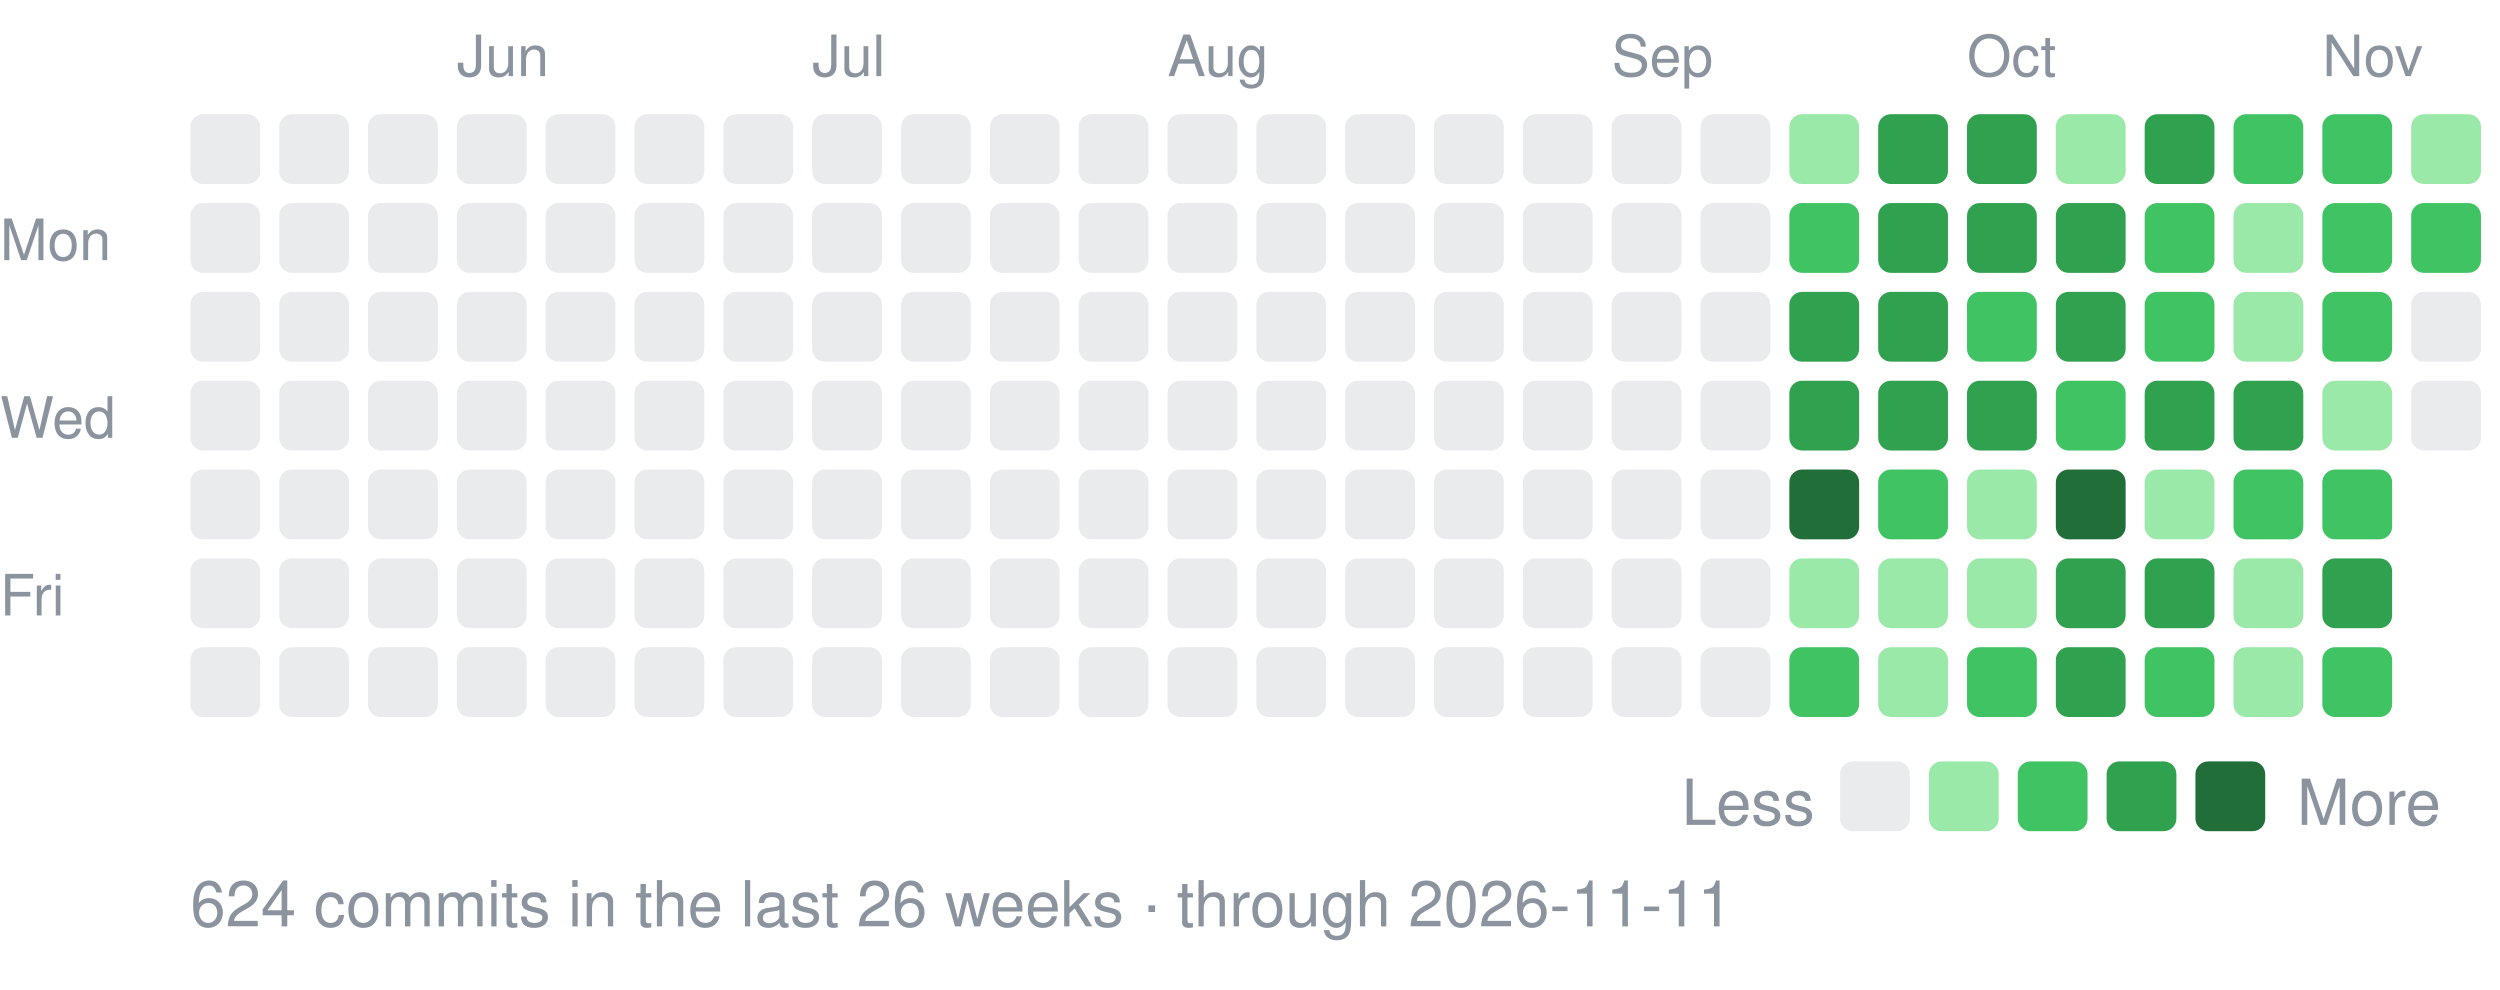
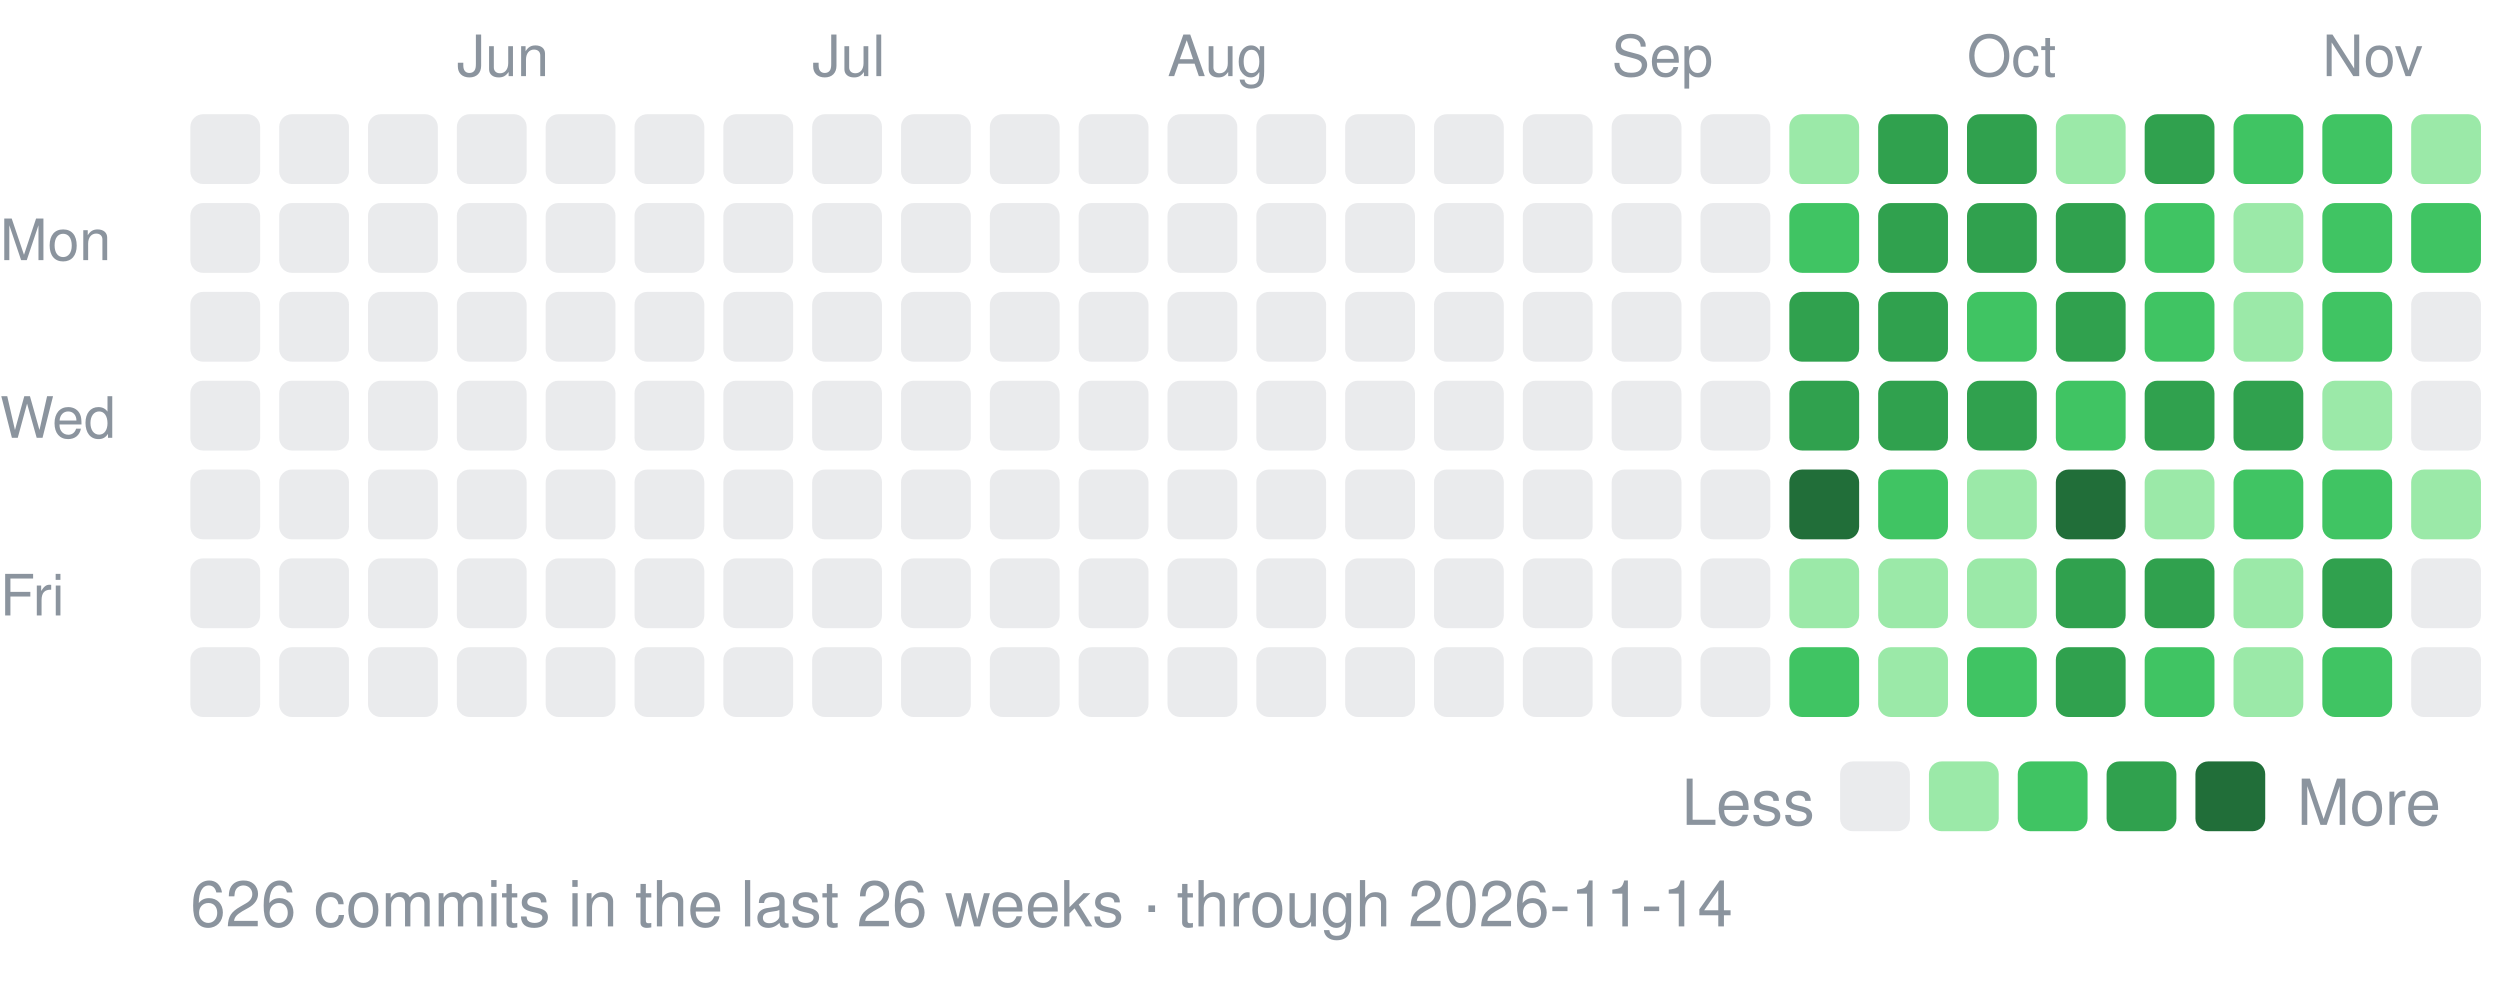
<svg xmlns="http://www.w3.org/2000/svg" width="394" height="156" viewBox="0 0 394 156" role="img">
  <g font-family="-apple-system,BlinkMacSystemFont,Segoe UI,Helvetica,Arial,PingFang SC,sans-serif" font-size="9" fill="#8b949e">
    <text x="72" y="12">Jun</text>
    <text x="128" y="12">Jul</text>
    <text x="184" y="12">Aug</text>
    <text x="254" y="12">Sep</text>
    <text x="310" y="12">Oct</text>
    <text x="366" y="12">Nov</text>
    <text x="0" y="41">Mon</text>
    <text x="0" y="69">Wed</text>
    <text x="0" y="97">Fri</text>
  </g>
  <rect x="30" y="18" width="11" height="11" rx="2" fill="rgba(139,148,158,0.18)" />
  <rect x="30" y="32" width="11" height="11" rx="2" fill="rgba(139,148,158,0.18)" />
  <rect x="30" y="46" width="11" height="11" rx="2" fill="rgba(139,148,158,0.18)" />
  <rect x="30" y="60" width="11" height="11" rx="2" fill="rgba(139,148,158,0.18)" />
  <rect x="30" y="74" width="11" height="11" rx="2" fill="rgba(139,148,158,0.18)" />
  <rect x="30" y="88" width="11" height="11" rx="2" fill="rgba(139,148,158,0.18)" />
  <rect x="30" y="102" width="11" height="11" rx="2" fill="rgba(139,148,158,0.18)" />
  <rect x="44" y="18" width="11" height="11" rx="2" fill="rgba(139,148,158,0.18)" />
  <rect x="44" y="32" width="11" height="11" rx="2" fill="rgba(139,148,158,0.18)" />
  <rect x="44" y="46" width="11" height="11" rx="2" fill="rgba(139,148,158,0.18)" />
  <rect x="44" y="60" width="11" height="11" rx="2" fill="rgba(139,148,158,0.18)" />
  <rect x="44" y="74" width="11" height="11" rx="2" fill="rgba(139,148,158,0.18)" />
  <rect x="44" y="88" width="11" height="11" rx="2" fill="rgba(139,148,158,0.18)" />
  <rect x="44" y="102" width="11" height="11" rx="2" fill="rgba(139,148,158,0.18)" />
  <rect x="58" y="18" width="11" height="11" rx="2" fill="rgba(139,148,158,0.18)" />
  <rect x="58" y="32" width="11" height="11" rx="2" fill="rgba(139,148,158,0.18)" />
  <rect x="58" y="46" width="11" height="11" rx="2" fill="rgba(139,148,158,0.18)" />
  <rect x="58" y="60" width="11" height="11" rx="2" fill="rgba(139,148,158,0.18)" />
  <rect x="58" y="74" width="11" height="11" rx="2" fill="rgba(139,148,158,0.18)" />
  <rect x="58" y="88" width="11" height="11" rx="2" fill="rgba(139,148,158,0.18)" />
  <rect x="58" y="102" width="11" height="11" rx="2" fill="rgba(139,148,158,0.18)" />
  <rect x="72" y="18" width="11" height="11" rx="2" fill="rgba(139,148,158,0.18)" />
  <rect x="72" y="32" width="11" height="11" rx="2" fill="rgba(139,148,158,0.18)" />
  <rect x="72" y="46" width="11" height="11" rx="2" fill="rgba(139,148,158,0.18)" />
  <rect x="72" y="60" width="11" height="11" rx="2" fill="rgba(139,148,158,0.18)" />
  <rect x="72" y="74" width="11" height="11" rx="2" fill="rgba(139,148,158,0.18)" />
  <rect x="72" y="88" width="11" height="11" rx="2" fill="rgba(139,148,158,0.18)" />
  <rect x="72" y="102" width="11" height="11" rx="2" fill="rgba(139,148,158,0.18)" />
  <rect x="86" y="18" width="11" height="11" rx="2" fill="rgba(139,148,158,0.18)" />
  <rect x="86" y="32" width="11" height="11" rx="2" fill="rgba(139,148,158,0.18)" />
  <rect x="86" y="46" width="11" height="11" rx="2" fill="rgba(139,148,158,0.18)" />
  <rect x="86" y="60" width="11" height="11" rx="2" fill="rgba(139,148,158,0.18)" />
  <rect x="86" y="74" width="11" height="11" rx="2" fill="rgba(139,148,158,0.18)" />
  <rect x="86" y="88" width="11" height="11" rx="2" fill="rgba(139,148,158,0.18)" />
  <rect x="86" y="102" width="11" height="11" rx="2" fill="rgba(139,148,158,0.18)" />
  <rect x="100" y="18" width="11" height="11" rx="2" fill="rgba(139,148,158,0.18)" />
  <rect x="100" y="32" width="11" height="11" rx="2" fill="rgba(139,148,158,0.18)" />
  <rect x="100" y="46" width="11" height="11" rx="2" fill="rgba(139,148,158,0.18)" />
  <rect x="100" y="60" width="11" height="11" rx="2" fill="rgba(139,148,158,0.18)" />
  <rect x="100" y="74" width="11" height="11" rx="2" fill="rgba(139,148,158,0.18)" />
  <rect x="100" y="88" width="11" height="11" rx="2" fill="rgba(139,148,158,0.18)" />
  <rect x="100" y="102" width="11" height="11" rx="2" fill="rgba(139,148,158,0.18)" />
  <rect x="114" y="18" width="11" height="11" rx="2" fill="rgba(139,148,158,0.18)" />
  <rect x="114" y="32" width="11" height="11" rx="2" fill="rgba(139,148,158,0.18)" />
  <rect x="114" y="46" width="11" height="11" rx="2" fill="rgba(139,148,158,0.18)" />
  <rect x="114" y="60" width="11" height="11" rx="2" fill="rgba(139,148,158,0.18)" />
  <rect x="114" y="74" width="11" height="11" rx="2" fill="rgba(139,148,158,0.18)" />
  <rect x="114" y="88" width="11" height="11" rx="2" fill="rgba(139,148,158,0.18)" />
  <rect x="114" y="102" width="11" height="11" rx="2" fill="rgba(139,148,158,0.18)" />
  <rect x="128" y="18" width="11" height="11" rx="2" fill="rgba(139,148,158,0.18)" />
  <rect x="128" y="32" width="11" height="11" rx="2" fill="rgba(139,148,158,0.18)" />
  <rect x="128" y="46" width="11" height="11" rx="2" fill="rgba(139,148,158,0.18)" />
  <rect x="128" y="60" width="11" height="11" rx="2" fill="rgba(139,148,158,0.18)" />
  <rect x="128" y="74" width="11" height="11" rx="2" fill="rgba(139,148,158,0.18)" />
  <rect x="128" y="88" width="11" height="11" rx="2" fill="rgba(139,148,158,0.18)" />
  <rect x="128" y="102" width="11" height="11" rx="2" fill="rgba(139,148,158,0.18)" />
  <rect x="142" y="18" width="11" height="11" rx="2" fill="rgba(139,148,158,0.18)" />
  <rect x="142" y="32" width="11" height="11" rx="2" fill="rgba(139,148,158,0.18)" />
  <rect x="142" y="46" width="11" height="11" rx="2" fill="rgba(139,148,158,0.18)" />
  <rect x="142" y="60" width="11" height="11" rx="2" fill="rgba(139,148,158,0.18)" />
  <rect x="142" y="74" width="11" height="11" rx="2" fill="rgba(139,148,158,0.18)" />
  <rect x="142" y="88" width="11" height="11" rx="2" fill="rgba(139,148,158,0.18)" />
  <rect x="142" y="102" width="11" height="11" rx="2" fill="rgba(139,148,158,0.18)" />
  <rect x="156" y="18" width="11" height="11" rx="2" fill="rgba(139,148,158,0.18)" />
  <rect x="156" y="32" width="11" height="11" rx="2" fill="rgba(139,148,158,0.18)" />
  <rect x="156" y="46" width="11" height="11" rx="2" fill="rgba(139,148,158,0.18)" />
  <rect x="156" y="60" width="11" height="11" rx="2" fill="rgba(139,148,158,0.18)" />
  <rect x="156" y="74" width="11" height="11" rx="2" fill="rgba(139,148,158,0.18)" />
  <rect x="156" y="88" width="11" height="11" rx="2" fill="rgba(139,148,158,0.18)" />
  <rect x="156" y="102" width="11" height="11" rx="2" fill="rgba(139,148,158,0.18)" />
  <rect x="170" y="18" width="11" height="11" rx="2" fill="rgba(139,148,158,0.18)" />
  <rect x="170" y="32" width="11" height="11" rx="2" fill="rgba(139,148,158,0.18)" />
  <rect x="170" y="46" width="11" height="11" rx="2" fill="rgba(139,148,158,0.18)" />
  <rect x="170" y="60" width="11" height="11" rx="2" fill="rgba(139,148,158,0.18)" />
  <rect x="170" y="74" width="11" height="11" rx="2" fill="rgba(139,148,158,0.18)" />
  <rect x="170" y="88" width="11" height="11" rx="2" fill="rgba(139,148,158,0.18)" />
  <rect x="170" y="102" width="11" height="11" rx="2" fill="rgba(139,148,158,0.18)" />
  <rect x="184" y="18" width="11" height="11" rx="2" fill="rgba(139,148,158,0.18)" />
  <rect x="184" y="32" width="11" height="11" rx="2" fill="rgba(139,148,158,0.18)" />
  <rect x="184" y="46" width="11" height="11" rx="2" fill="rgba(139,148,158,0.18)" />
  <rect x="184" y="60" width="11" height="11" rx="2" fill="rgba(139,148,158,0.18)" />
  <rect x="184" y="74" width="11" height="11" rx="2" fill="rgba(139,148,158,0.18)" />
  <rect x="184" y="88" width="11" height="11" rx="2" fill="rgba(139,148,158,0.18)" />
  <rect x="184" y="102" width="11" height="11" rx="2" fill="rgba(139,148,158,0.18)" />
  <rect x="198" y="18" width="11" height="11" rx="2" fill="rgba(139,148,158,0.18)" />
  <rect x="198" y="32" width="11" height="11" rx="2" fill="rgba(139,148,158,0.18)" />
  <rect x="198" y="46" width="11" height="11" rx="2" fill="rgba(139,148,158,0.18)" />
  <rect x="198" y="60" width="11" height="11" rx="2" fill="rgba(139,148,158,0.18)" />
  <rect x="198" y="74" width="11" height="11" rx="2" fill="rgba(139,148,158,0.18)" />
  <rect x="198" y="88" width="11" height="11" rx="2" fill="rgba(139,148,158,0.18)" />
  <rect x="198" y="102" width="11" height="11" rx="2" fill="rgba(139,148,158,0.18)" />
  <rect x="212" y="18" width="11" height="11" rx="2" fill="rgba(139,148,158,0.18)" />
  <rect x="212" y="32" width="11" height="11" rx="2" fill="rgba(139,148,158,0.18)" />
  <rect x="212" y="46" width="11" height="11" rx="2" fill="rgba(139,148,158,0.18)" />
  <rect x="212" y="60" width="11" height="11" rx="2" fill="rgba(139,148,158,0.18)" />
  <rect x="212" y="74" width="11" height="11" rx="2" fill="rgba(139,148,158,0.18)" />
  <rect x="212" y="88" width="11" height="11" rx="2" fill="rgba(139,148,158,0.18)" />
  <rect x="212" y="102" width="11" height="11" rx="2" fill="rgba(139,148,158,0.18)" />
  <rect x="226" y="18" width="11" height="11" rx="2" fill="rgba(139,148,158,0.18)" />
  <rect x="226" y="32" width="11" height="11" rx="2" fill="rgba(139,148,158,0.18)" />
  <rect x="226" y="46" width="11" height="11" rx="2" fill="rgba(139,148,158,0.18)" />
  <rect x="226" y="60" width="11" height="11" rx="2" fill="rgba(139,148,158,0.18)" />
  <rect x="226" y="74" width="11" height="11" rx="2" fill="rgba(139,148,158,0.18)" />
  <rect x="226" y="88" width="11" height="11" rx="2" fill="rgba(139,148,158,0.18)" />
  <rect x="226" y="102" width="11" height="11" rx="2" fill="rgba(139,148,158,0.18)" />
  <rect x="240" y="18" width="11" height="11" rx="2" fill="rgba(139,148,158,0.18)" />
  <rect x="240" y="32" width="11" height="11" rx="2" fill="rgba(139,148,158,0.18)" />
  <rect x="240" y="46" width="11" height="11" rx="2" fill="rgba(139,148,158,0.18)" />
  <rect x="240" y="60" width="11" height="11" rx="2" fill="rgba(139,148,158,0.18)" />
  <rect x="240" y="74" width="11" height="11" rx="2" fill="rgba(139,148,158,0.18)" />
  <rect x="240" y="88" width="11" height="11" rx="2" fill="rgba(139,148,158,0.18)" />
  <rect x="240" y="102" width="11" height="11" rx="2" fill="rgba(139,148,158,0.18)" />
  <rect x="254" y="18" width="11" height="11" rx="2" fill="rgba(139,148,158,0.18)" />
  <rect x="254" y="32" width="11" height="11" rx="2" fill="rgba(139,148,158,0.18)" />
  <rect x="254" y="46" width="11" height="11" rx="2" fill="rgba(139,148,158,0.18)" />
  <rect x="254" y="60" width="11" height="11" rx="2" fill="rgba(139,148,158,0.18)" />
  <rect x="254" y="74" width="11" height="11" rx="2" fill="rgba(139,148,158,0.18)" />
  <rect x="254" y="88" width="11" height="11" rx="2" fill="rgba(139,148,158,0.18)" />
  <rect x="254" y="102" width="11" height="11" rx="2" fill="rgba(139,148,158,0.18)" />
  <rect x="268" y="18" width="11" height="11" rx="2" fill="rgba(139,148,158,0.18)" />
  <rect x="268" y="32" width="11" height="11" rx="2" fill="rgba(139,148,158,0.18)" />
  <rect x="268" y="46" width="11" height="11" rx="2" fill="rgba(139,148,158,0.18)" />
  <rect x="268" y="60" width="11" height="11" rx="2" fill="rgba(139,148,158,0.18)" />
  <rect x="268" y="74" width="11" height="11" rx="2" fill="rgba(139,148,158,0.18)" />
  <rect x="268" y="88" width="11" height="11" rx="2" fill="rgba(139,148,158,0.18)" />
  <rect x="268" y="102" width="11" height="11" rx="2" fill="rgba(139,148,158,0.18)" />
  <rect x="282" y="18" width="11" height="11" rx="2" fill="#9be9a8" />
  <rect x="282" y="32" width="11" height="11" rx="2" fill="#40c463" />
  <rect x="282" y="46" width="11" height="11" rx="2" fill="#30a14e" />
  <rect x="282" y="60" width="11" height="11" rx="2" fill="#30a14e" />
  <rect x="282" y="74" width="11" height="11" rx="2" fill="#216e39" />
  <rect x="282" y="88" width="11" height="11" rx="2" fill="#9be9a8" />
  <rect x="282" y="102" width="11" height="11" rx="2" fill="#40c463" />
  <rect x="296" y="18" width="11" height="11" rx="2" fill="#30a14e" />
  <rect x="296" y="32" width="11" height="11" rx="2" fill="#30a14e" />
  <rect x="296" y="46" width="11" height="11" rx="2" fill="#30a14e" />
  <rect x="296" y="60" width="11" height="11" rx="2" fill="#30a14e" />
  <rect x="296" y="74" width="11" height="11" rx="2" fill="#40c463" />
  <rect x="296" y="88" width="11" height="11" rx="2" fill="#9be9a8" />
  <rect x="296" y="102" width="11" height="11" rx="2" fill="#9be9a8" />
  <rect x="310" y="18" width="11" height="11" rx="2" fill="#30a14e" />
  <rect x="310" y="32" width="11" height="11" rx="2" fill="#30a14e" />
  <rect x="310" y="46" width="11" height="11" rx="2" fill="#40c463" />
  <rect x="310" y="60" width="11" height="11" rx="2" fill="#30a14e" />
  <rect x="310" y="74" width="11" height="11" rx="2" fill="#9be9a8" />
  <rect x="310" y="88" width="11" height="11" rx="2" fill="#9be9a8" />
  <rect x="310" y="102" width="11" height="11" rx="2" fill="#40c463" />
  <rect x="324" y="18" width="11" height="11" rx="2" fill="#9be9a8" />
  <rect x="324" y="32" width="11" height="11" rx="2" fill="#30a14e" />
  <rect x="324" y="46" width="11" height="11" rx="2" fill="#30a14e" />
  <rect x="324" y="60" width="11" height="11" rx="2" fill="#40c463" />
  <rect x="324" y="74" width="11" height="11" rx="2" fill="#216e39" />
  <rect x="324" y="88" width="11" height="11" rx="2" fill="#30a14e" />
  <rect x="324" y="102" width="11" height="11" rx="2" fill="#30a14e" />
  <rect x="338" y="18" width="11" height="11" rx="2" fill="#30a14e" />
  <rect x="338" y="32" width="11" height="11" rx="2" fill="#40c463" />
  <rect x="338" y="46" width="11" height="11" rx="2" fill="#40c463" />
  <rect x="338" y="60" width="11" height="11" rx="2" fill="#30a14e" />
  <rect x="338" y="74" width="11" height="11" rx="2" fill="#9be9a8" />
  <rect x="338" y="88" width="11" height="11" rx="2" fill="#30a14e" />
  <rect x="338" y="102" width="11" height="11" rx="2" fill="#40c463" />
  <rect x="352" y="18" width="11" height="11" rx="2" fill="#40c463" />
  <rect x="352" y="32" width="11" height="11" rx="2" fill="#9be9a8" />
  <rect x="352" y="46" width="11" height="11" rx="2" fill="#9be9a8" />
  <rect x="352" y="60" width="11" height="11" rx="2" fill="#30a14e" />
  <rect x="352" y="74" width="11" height="11" rx="2" fill="#40c463" />
  <rect x="352" y="88" width="11" height="11" rx="2" fill="#9be9a8" />
  <rect x="352" y="102" width="11" height="11" rx="2" fill="#9be9a8" />
  <rect x="366" y="18" width="11" height="11" rx="2" fill="#40c463" />
  <rect x="366" y="32" width="11" height="11" rx="2" fill="#40c463" />
  <rect x="366" y="46" width="11" height="11" rx="2" fill="#40c463" />
  <rect x="366" y="60" width="11" height="11" rx="2" fill="#9be9a8" />
  <rect x="366" y="74" width="11" height="11" rx="2" fill="#40c463" />
  <rect x="366" y="88" width="11" height="11" rx="2" fill="#30a14e" />
  <rect x="366" y="102" width="11" height="11" rx="2" fill="#40c463" />
  <rect x="380" y="18" width="11" height="11" rx="2" fill="#9be9a8" />
  <rect x="380" y="32" width="11" height="11" rx="2" fill="#40c463" />
  <rect x="380" y="46" width="11" height="11" rx="2" fill="rgba(139,148,158,0.18)" />
  <rect x="380" y="60" width="11" height="11" rx="2" fill="rgba(139,148,158,0.18)" />
+   <rect x="380" y="74" width="11" height="11" rx="2" fill="#9be9a8" />
+   <rect x="380" y="88" width="11" height="11" rx="2" fill="rgba(139,148,158,0.18)" />
+   <rect x="380" y="102" width="11" height="11" rx="2" fill="rgba(139,148,158,0.18)" />
  <g font-family="-apple-system,BlinkMacSystemFont,Segoe UI,Helvetica,Arial,PingFang SC,sans-serif" font-size="10" fill="#8b949e">
-     <text x="30" y="146">624 commits in the last 26 weeks · through 2026-11-11</text>
+     <text x="30" y="146">626 commits in the last 26 weeks · through 2026-11-14</text>
    <text x="286" y="130" text-anchor="end">Less</text>
    <rect x="290" y="120" width="11" height="11" rx="2" fill="rgba(139,148,158,0.18)" />
    <rect x="304" y="120" width="11" height="11" rx="2" fill="#9be9a8" />
    <rect x="318" y="120" width="11" height="11" rx="2" fill="#40c463" />
    <rect x="332" y="120" width="11" height="11" rx="2" fill="#30a14e" />
    <rect x="346" y="120" width="11" height="11" rx="2" fill="#216e39" />
    <text x="362" y="130">More</text>
  </g>
</svg>
